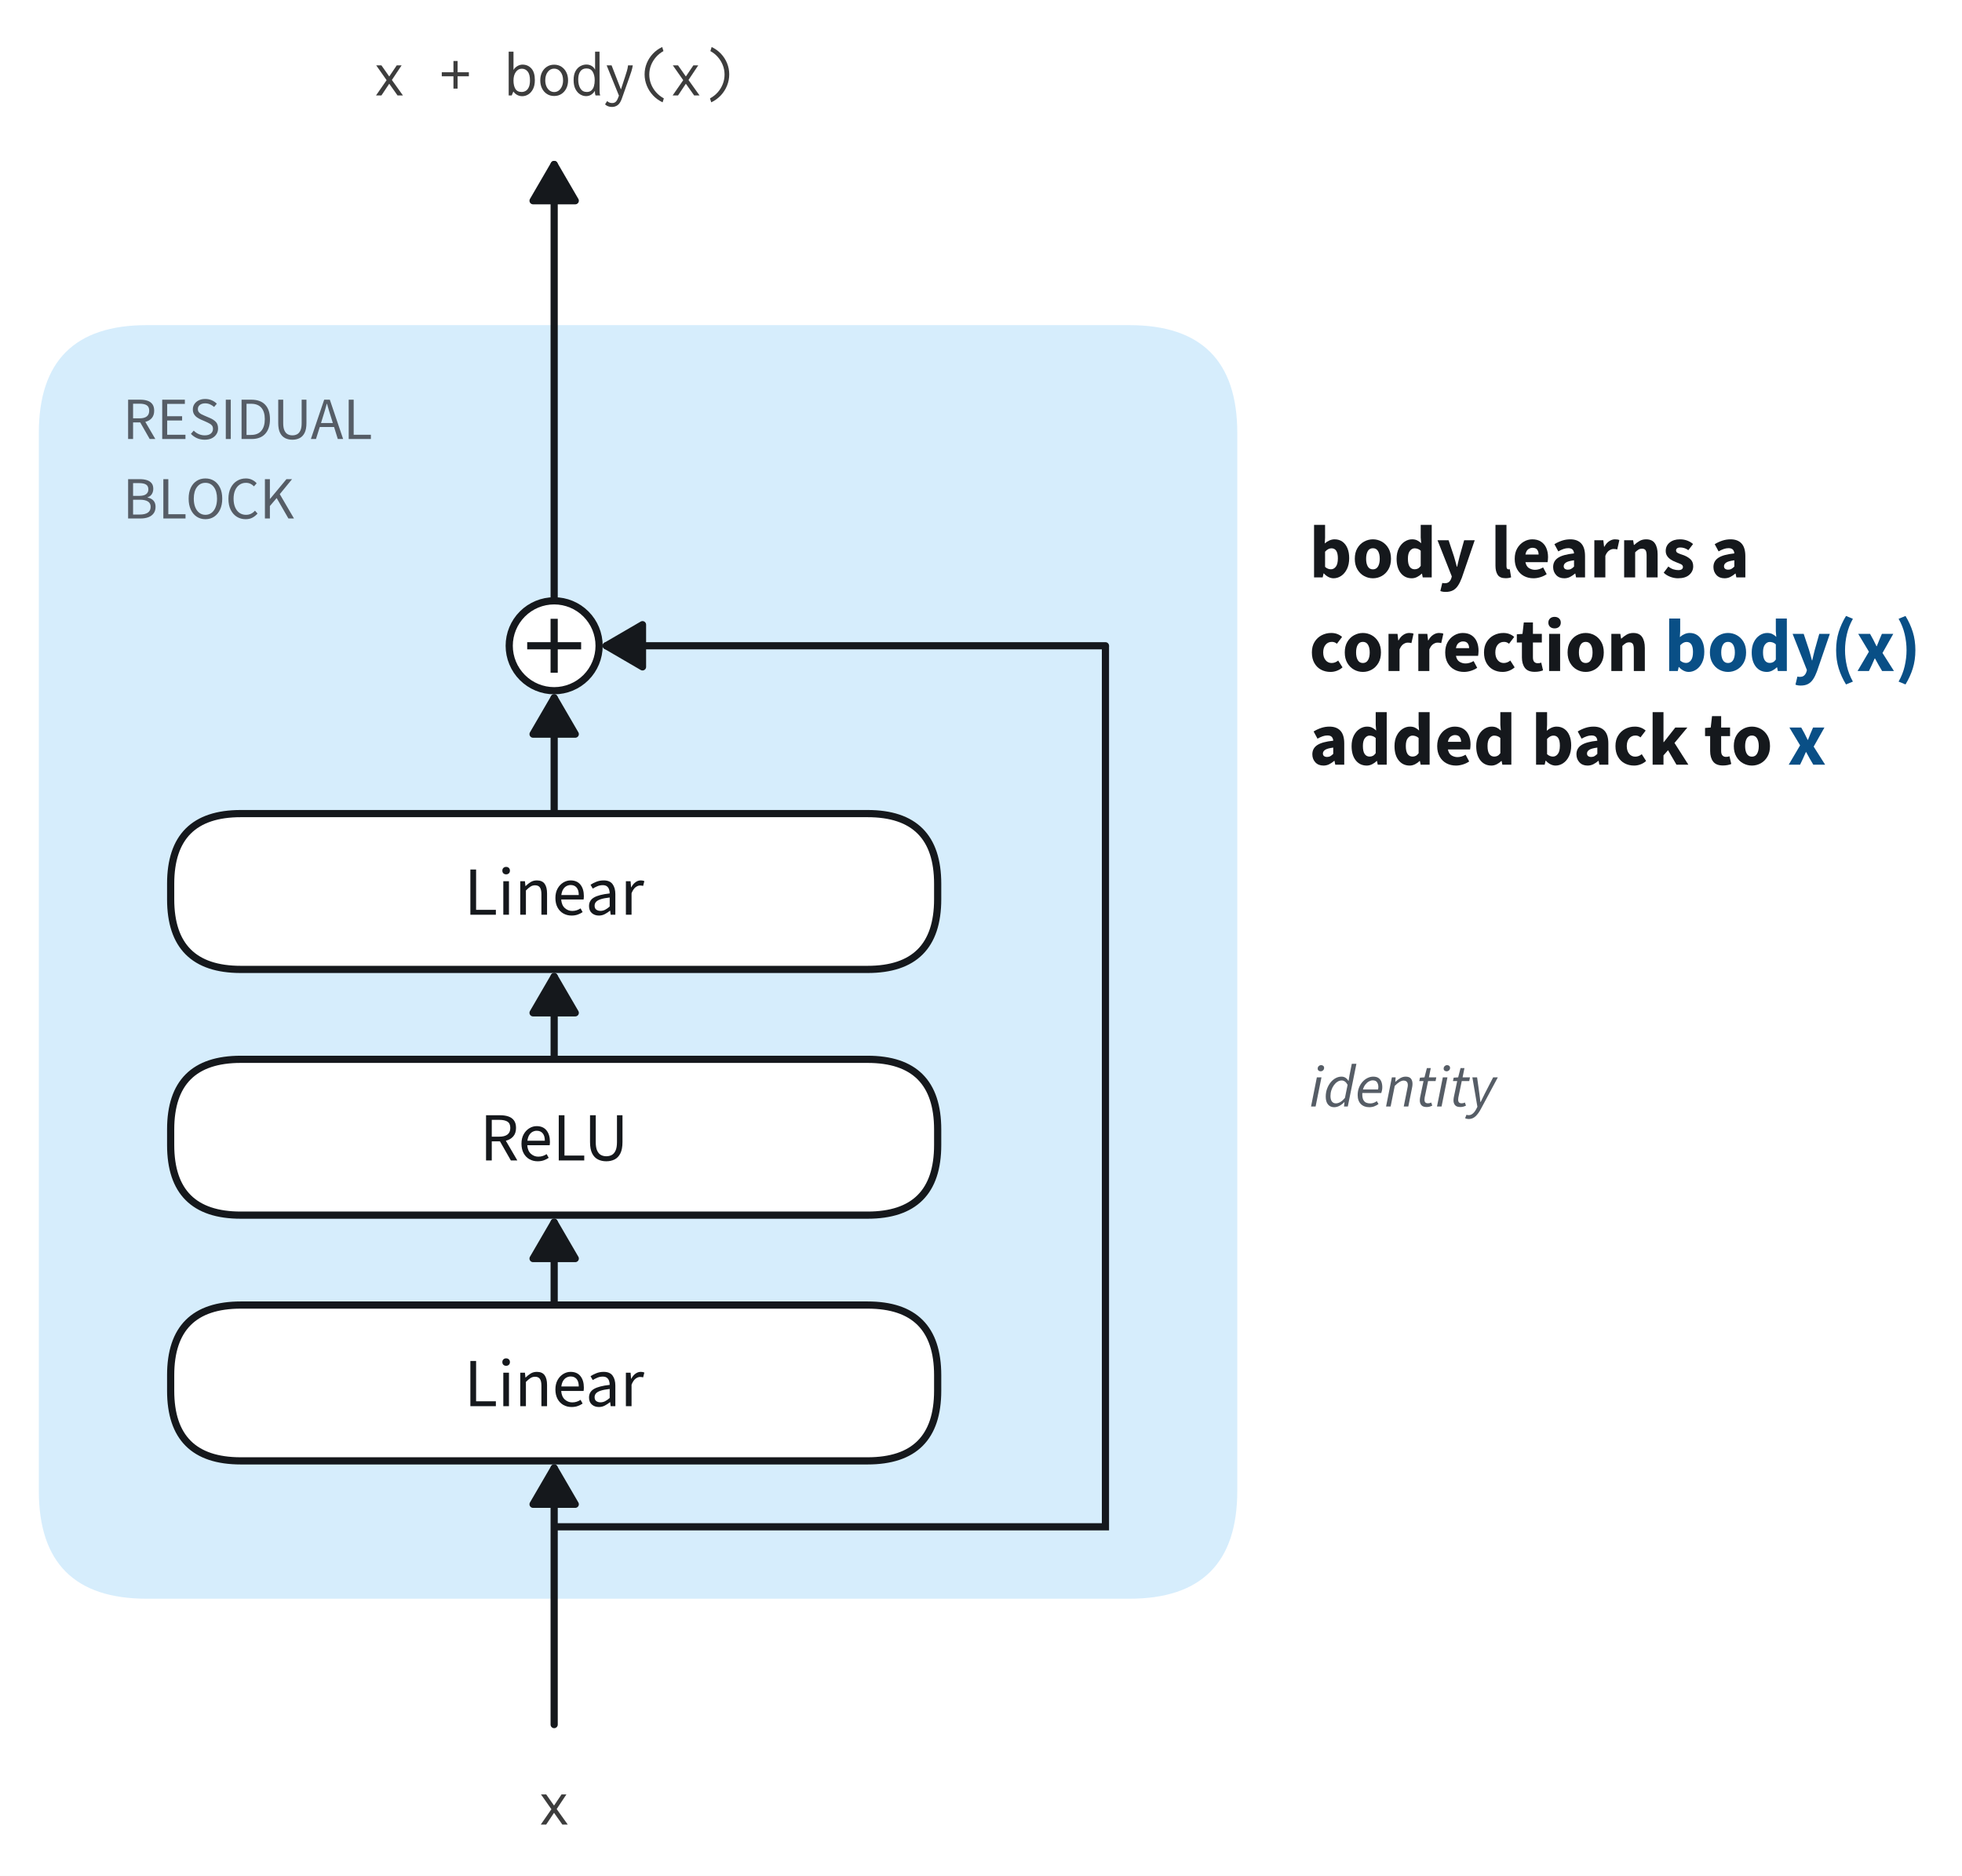
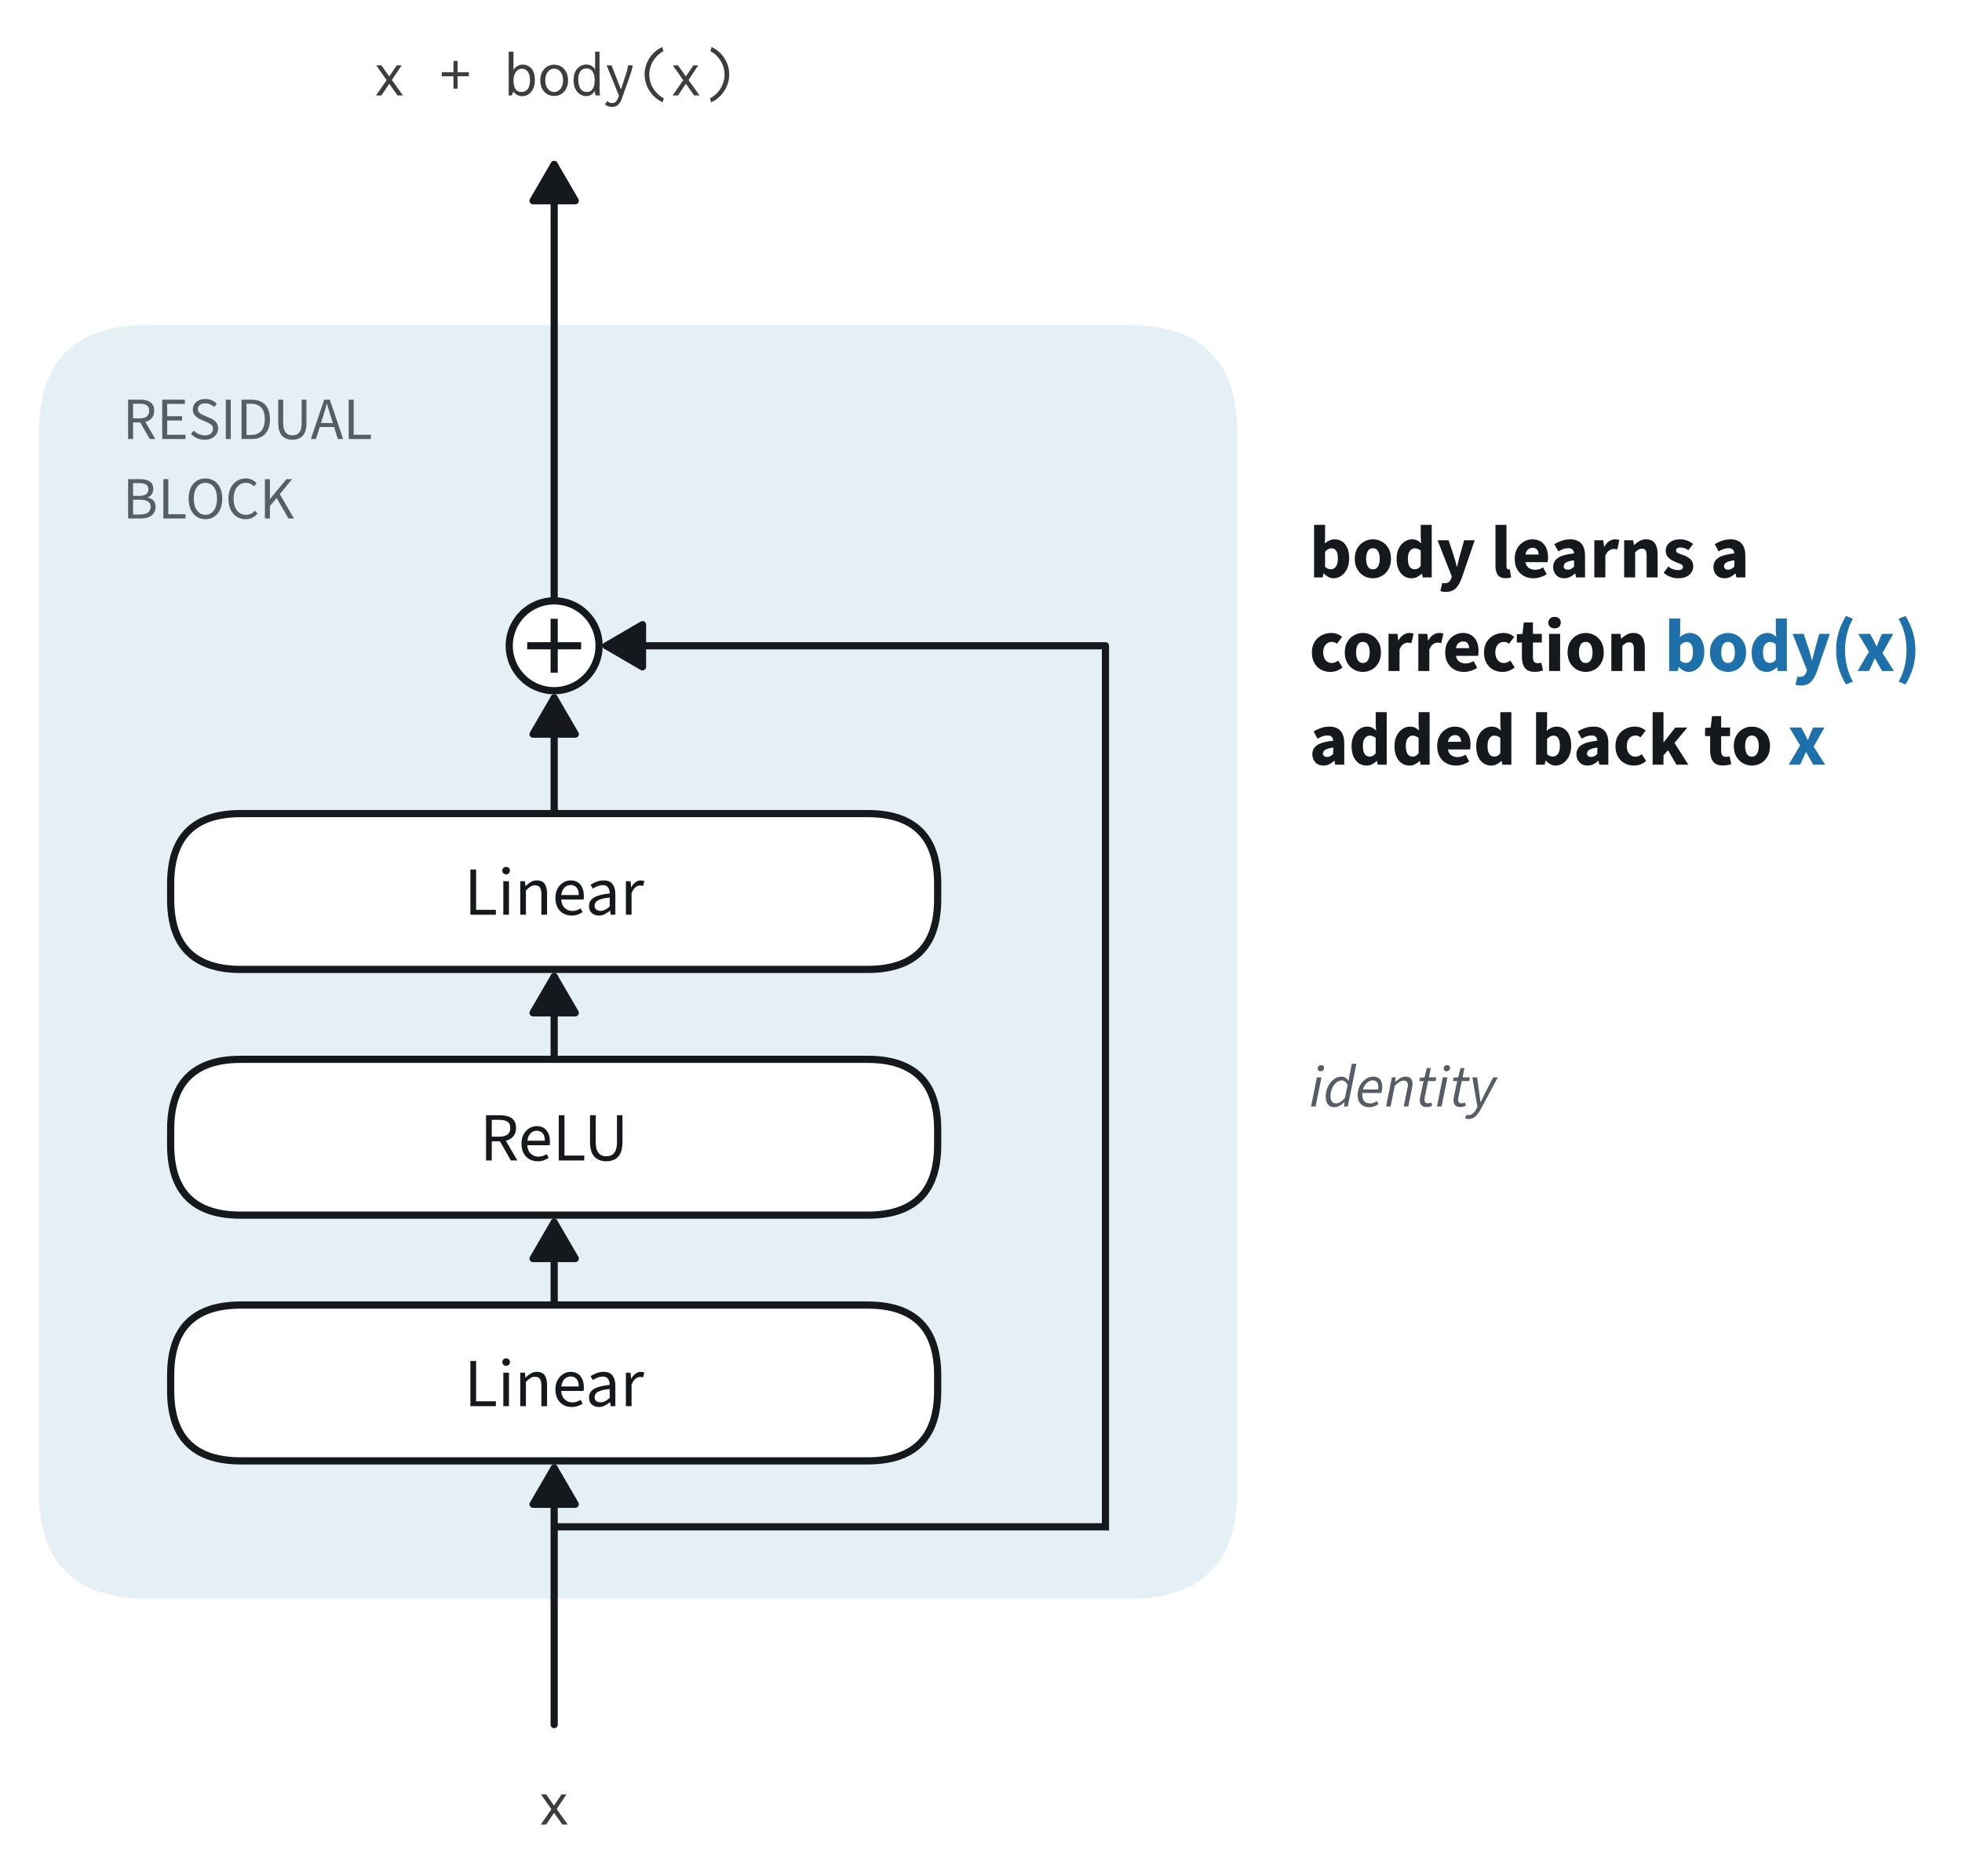
<svg xmlns="http://www.w3.org/2000/svg" xmlns:xlink="http://www.w3.org/1999/xlink" width="327.422pt" height="312.999pt" viewBox="0 0 327.422 312.999" version="1.1">
  <defs>
    <style type="text/css">*{stroke-linejoin: round; stroke-linecap: butt}</style>
  </defs>
  <g id="figure_1">
    <g id="patch_1">
      <path d="M 0 312.999  L 327.422 312.999  L 327.422 0  L 0 0  z " style="fill: #ffffff" />
    </g>
    <g id="axes_1">
      <g id="patch_2">
-         <path d="M 24.48 266.75  L 188.48 266.75  Q 206.48 266.75 206.48 248.75  L 206.48 72.249  Q 206.48 54.249 188.48 54.249  L 24.48 54.249  Q 6.48 54.249 6.48 72.249  L 6.48 248.75  Q 6.48 266.75 24.48 266.75  z " clip-path="url(#pecd7ab3a33)" style="fill: #d6edfc" />
+         <path d="M 24.48 266.75  L 188.48 266.75  Q 206.48 266.75 206.48 248.75  L 206.48 72.249  Q 206.48 54.249 188.48 54.249  L 24.48 54.249  Q 6.48 54.249 6.48 72.249  L 6.48 248.75  Q 6.48 266.75 24.48 266.75  z " clip-path="url(#pecd7ab3a33)" style="fill: #e4eff6" />
      </g>
      <g id="line2d_1">
        <path d="M 92.48 254.75  L 184.48 254.75  L 184.48 107.749  " clip-path="url(#pecd7ab3a33)" style="fill: none; stroke: #15181c; stroke-width: 1.2; stroke-linejoin: miter" />
      </g>
      <g id="patch_3">
        <path d="M 184.48 107.749  Q 142.23 107.749 101.173 107.749  " style="fill: none; stroke: #15181c; stroke-width: 1.2; stroke-linecap: round" />
        <path d="M 107.223 111.269  L 101.173 107.749  L 107.223 104.23  z " style="fill: #15181c; stroke: #15181c; stroke-width: 1.2; stroke-linecap: round" />
      </g>
      <g id="patch_4">
        <path d="M 92.48 287.75  Q 92.48 265.75 92.48 244.943  " style="fill: none; stroke: #15181c; stroke-width: 1.2; stroke-linecap: round" />
        <path d="M 88.96 250.993  L 92.48 244.943  L 96 250.993  z " style="fill: #15181c; stroke: #15181c; stroke-width: 1.2; stroke-linecap: round" />
      </g>
      <g id="patch_5">
        <path d="M 92.48 217.75  Q 92.48 210.25 92.48 203.943  " style="fill: none; stroke: #15181c; stroke-width: 1.2; stroke-linecap: round" />
        <path d="M 88.96 209.993  L 92.48 203.943  L 96 209.993  z " style="fill: #15181c; stroke: #15181c; stroke-width: 1.2; stroke-linecap: round" />
      </g>
      <g id="patch_6">
        <path d="M 92.48 176.75  Q 92.48 169.25 92.48 162.943  " style="fill: none; stroke: #15181c; stroke-width: 1.2; stroke-linecap: round" />
        <path d="M 88.96 168.993  L 92.48 162.943  L 96 168.993  z " style="fill: #15181c; stroke: #15181c; stroke-width: 1.2; stroke-linecap: round" />
      </g>
      <g id="patch_7">
        <path d="M 92.48 135.75  Q 92.48 125.499 92.48 116.443  " style="fill: none; stroke: #15181c; stroke-width: 1.2; stroke-linecap: round" />
        <path d="M 88.96 122.493  L 92.48 116.443  L 96 122.493  z " style="fill: #15181c; stroke: #15181c; stroke-width: 1.2; stroke-linecap: round" />
      </g>
      <g id="patch_8">
        <path d="M 92.48 100.249  Q 92.48 63.249 92.48 27.443  " style="fill: none; stroke: #15181c; stroke-width: 1.2; stroke-linecap: round" />
        <path d="M 88.96 33.493  L 92.48 27.443  L 96 33.493  z " style="fill: #15181c; stroke: #15181c; stroke-width: 1.2; stroke-linecap: round" />
      </g>
      <g id="patch_9">
        <path d="M 40.18 243.75  L 144.78 243.75  Q 156.48 243.75 156.48 232.049  L 156.48 229.45  Q 156.48 217.75 144.78 217.75  L 40.18 217.75  Q 28.48 217.75 28.48 229.45  L 28.48 232.049  Q 28.48 243.75 40.18 243.75  z " clip-path="url(#pecd7ab3a33)" style="fill: #ffffff; stroke: #15181c; stroke-width: 1.2; stroke-linejoin: miter" />
      </g>
      <g id="patch_10">
        <path d="M 40.18 202.75  L 144.78 202.75  Q 156.48 202.75 156.48 191.049  L 156.48 188.45  Q 156.48 176.75 144.78 176.75  L 40.18 176.75  Q 28.48 176.75 28.48 188.45  L 28.48 191.049  Q 28.48 202.75 40.18 202.75  z " clip-path="url(#pecd7ab3a33)" style="fill: #ffffff; stroke: #15181c; stroke-width: 1.2; stroke-linejoin: miter" />
      </g>
      <g id="patch_11">
        <path d="M 40.18 161.75  L 144.78 161.75  Q 156.48 161.75 156.48 150.049  L 156.48 147.45  Q 156.48 135.75 144.78 135.75  L 40.18 135.75  Q 28.48 135.75 28.48 147.45  L 28.48 150.049  Q 28.48 161.75 40.18 161.75  z " clip-path="url(#pecd7ab3a33)" style="fill: #ffffff; stroke: #15181c; stroke-width: 1.2; stroke-linejoin: miter" />
      </g>
      <g id="text_1">
        <g style="fill: #15181c" transform="translate(77.46172 234.625) scale(0.115 -0.115)">
          <defs>
            <path id="SourceSans3-Regular-d" d="M 576 0  L 576 4198  L 1107 4198  L 1107 454  L 2944 454  L 2944 0  L 576 0  z " transform="scale(0.015625)" />
            <path id="SourceSans3-Regular-24" d="M 525 0  L 525 3110  L 1050 3110  L 1050 0  L 525 0  z M 787 3750  Q 633 3750 534 3843  Q 435 3936 435 4096  Q 435 4250 534 4346  Q 633 4442 787 4442  Q 941 4442 1040 4346  Q 1139 4250 1139 4096  Q 1139 3936 1040 3843  Q 941 3750 787 3750  z " transform="scale(0.015625)" />
            <path id="SourceSans3-Regular-29" d="M 525 0  L 525 3110  L 960 3110  L 1005 2662  L 1024 2662  Q 1248 2886 1497 3036  Q 1747 3187 2067 3187  Q 2560 3187 2787 2876  Q 3014 2566 3014 1971  L 3014 0  L 2490 0  L 2490 1901  Q 2490 2336 2349 2534  Q 2208 2733 1901 2733  Q 1664 2733 1475 2611  Q 1286 2490 1050 2253  L 1050 0  L 525 0  z " transform="scale(0.015625)" />
            <path id="SourceSans3-Regular-20" d="M 1702 2758  Q 1510 2758 1328 2665  Q 1146 2573 1014 2368  Q 883 2163 838 1830  L 2458 1830  Q 2458 2285 2259 2521  Q 2061 2758 1702 2758  z M 1786 -77  Q 1370 -77 1027 115  Q 685 307 486 675  Q 288 1043 288 1555  Q 288 2061 489 2425  Q 691 2790 1014 2988  Q 1338 3187 1696 3187  Q 2298 3187 2614 2790  Q 2931 2394 2931 1728  Q 2931 1645 2924 1568  Q 2918 1491 2906 1414  L 826 1414  Q 864 890 1161 621  Q 1459 352 1850 352  Q 2074 352 2269 416  Q 2464 480 2624 589  L 2816 243  Q 2611 102 2358 12  Q 2106 -77 1786 -77  z " transform="scale(0.015625)" />
            <path id="SourceSans3-Regular-1c" d="M 1242 -77  Q 851 -77 588 153  Q 326 384 326 806  Q 326 1331 787 1600  Q 1248 1869 2246 1978  Q 2246 2176 2188 2349  Q 2131 2522 1993 2634  Q 1856 2746 1600 2746  Q 1331 2746 1094 2643  Q 858 2541 672 2426  L 467 2784  Q 685 2931 1001 3059  Q 1318 3187 1690 3187  Q 2259 3187 2515 2838  Q 2771 2490 2771 1907  L 2771 0  L 2336 0  L 2291 371  L 2272 371  Q 2042 186 1789 54  Q 1536 -77 1242 -77  z M 1389 358  Q 1613 358 1817 460  Q 2022 563 2246 762  L 2246 1600  Q 1722 1542 1414 1440  Q 1107 1338 976 1190  Q 845 1043 845 838  Q 845 582 1005 470  Q 1165 358 1389 358  z " transform="scale(0.015625)" />
            <path id="SourceSans3-Regular-2d" d="M 525 0  L 525 3110  L 960 3110  L 1005 2547  L 1024 2547  Q 1178 2842 1408 3014  Q 1638 3187 1907 3187  Q 2093 3187 2240 3123  L 2125 2675  Q 2054 2694 1993 2704  Q 1933 2714 1837 2714  Q 1638 2714 1424 2554  Q 1210 2394 1050 1997  L 1050 0  L 525 0  z " transform="scale(0.015625)" />
          </defs>
          <use xlink:href="#SourceSans3-Regular-d" />
          <use xlink:href="#SourceSans3-Regular-24" transform="translate(48.59375 0)" />
          <use xlink:href="#SourceSans3-Regular-29" transform="translate(73.1875 0)" />
          <use xlink:href="#SourceSans3-Regular-20" transform="translate(127.8906 0)" />
          <use xlink:href="#SourceSans3-Regular-1c" transform="translate(176.0781 0)" />
          <use xlink:href="#SourceSans3-Regular-2d" transform="translate(226.4844 0)" />
        </g>
      </g>
      <g id="text_2">
        <g style="fill: #15181c" transform="translate(80.07797 193.625) scale(0.115 -0.115)">
          <defs>
            <path id="SourceSans3-Regular-13" d="M 576 0  L 576 4198  L 1888 4198  Q 2317 4198 2649 4086  Q 2982 3974 3171 3715  Q 3360 3456 3360 3021  Q 3360 2534 3104 2236  Q 2848 1939 2413 1830  L 3482 0  L 2880 0  L 1869 1773  L 1107 1773  L 1107 0  L 576 0  z M 1107 2208  L 1811 2208  Q 2304 2208 2566 2409  Q 2829 2611 2829 3021  Q 2829 3437 2566 3603  Q 2304 3770 1811 3770  L 1107 3770  L 1107 2208  z " transform="scale(0.015625)" />
            <path id="SourceSans3-Regular-16" d="M 2067 -77  Q 1638 -77 1296 92  Q 954 262 755 652  Q 557 1043 557 1709  L 557 4198  L 1088 4198  L 1088 1696  Q 1088 1203 1219 915  Q 1350 627 1571 508  Q 1792 390 2067 390  Q 2349 390 2573 508  Q 2797 627 2928 915  Q 3059 1203 3059 1696  L 3059 4198  L 3571 4198  L 3571 1709  Q 3571 1043 3372 652  Q 3174 262 2835 92  Q 2496 -77 2067 -77  z " transform="scale(0.015625)" />
          </defs>
          <use xlink:href="#SourceSans3-Regular-13" />
          <use xlink:href="#SourceSans3-Regular-20" transform="translate(55.90625 0)" />
          <use xlink:href="#SourceSans3-Regular-d" transform="translate(105.5 0)" />
          <use xlink:href="#SourceSans3-Regular-16" transform="translate(151.1875 0)" />
        </g>
      </g>
      <g id="text_3">
        <g style="fill: #15181c" transform="translate(77.46172 152.625) scale(0.115 -0.115)">
          <use xlink:href="#SourceSans3-Regular-d" />
          <use xlink:href="#SourceSans3-Regular-24" transform="translate(48.59375 0)" />
          <use xlink:href="#SourceSans3-Regular-29" transform="translate(73.1875 0)" />
          <use xlink:href="#SourceSans3-Regular-20" transform="translate(127.8906 0)" />
          <use xlink:href="#SourceSans3-Regular-1c" transform="translate(176.0781 0)" />
          <use xlink:href="#SourceSans3-Regular-2d" transform="translate(226.4844 0)" />
        </g>
      </g>
      <g id="patch_12">
        <path d="M 92.48 115.249  C 94.469 115.249 96.377 114.459 97.783 113.053  C 99.19 111.646 99.98 109.739 99.98 107.749  C 99.98 105.76 99.19 103.853 97.783 102.446  C 96.377 101.04 94.469 100.249 92.48 100.249  C 90.491 100.249 88.583 101.04 87.177 102.446  C 85.77 103.853 84.98 105.76 84.98 107.749  C 84.98 109.739 85.77 111.646 87.177 113.053  C 88.583 114.459 90.491 115.249 92.48 115.249  z " clip-path="url(#pecd7ab3a33)" style="fill: #ffffff; stroke: #15181c; stroke-width: 1.2; stroke-linejoin: miter" />
      </g>
      <g id="line2d_2">
        <path d="M 88.58 107.749  L 96.38 107.749  " clip-path="url(#pecd7ab3a33)" style="fill: none; stroke: #15181c; stroke-width: 1.2; stroke-linecap: square" />
      </g>
      <g id="line2d_3">
        <path d="M 92.48 111.65  L 92.48 103.85  " clip-path="url(#pecd7ab3a33)" style="fill: none; stroke: #15181c; stroke-width: 1.2; stroke-linecap: square" />
      </g>
      <g id="text_4">
        <g style="fill: #565d66" transform="translate(20.48 73.2495) scale(0.1 -0.1)">
          <defs>
            <path id="SourceSans3-Regular-6" d="M 576 0  L 576 4198  L 2995 4198  L 2995 3750  L 1107 3750  L 1107 2432  L 2701 2432  L 2701 1978  L 1107 1978  L 1107 454  L 3059 454  L 3059 0  L 576 0  z " transform="scale(0.015625)" />
            <path id="SourceSans3-Regular-14" d="M 1741 -77  Q 1293 -77 918 89  Q 544 256 269 550  L 570 896  Q 794 659 1104 524  Q 1414 390 1747 390  Q 2163 390 2393 579  Q 2624 768 2624 1075  Q 2624 1293 2531 1421  Q 2438 1549 2281 1638  Q 2125 1728 1926 1818  L 1325 2080  Q 1126 2170 928 2304  Q 730 2438 602 2649  Q 474 2861 474 3162  Q 474 3482 643 3734  Q 813 3987 1110 4131  Q 1408 4275 1792 4275  Q 2176 4275 2496 4134  Q 2816 3994 3034 3770  L 2746 3424  Q 2547 3597 2310 3702  Q 2074 3808 1792 3808  Q 1440 3808 1225 3641  Q 1011 3475 1011 3194  Q 1011 2995 1116 2864  Q 1222 2733 1382 2649  Q 1542 2566 1709 2496  L 2304 2240  Q 2682 2080 2925 1833  Q 3168 1587 3168 1120  Q 3168 787 2995 515  Q 2822 243 2505 83  Q 2189 -77 1741 -77  z " transform="scale(0.015625)" />
            <path id="SourceSans3-Regular-a" d="M 576 0  L 576 4198  L 1107 4198  L 1107 0  L 576 0  z " transform="scale(0.015625)" />
            <path id="SourceSans3-Regular-5" d="M 576 0  L 576 4198  L 1626 4198  Q 2598 4198 3104 3657  Q 3610 3117 3610 2118  Q 3610 1114 3107 557  Q 2605 0 1651 0  L 576 0  z M 1107 435  L 1587 435  Q 2323 435 2691 880  Q 3059 1325 3059 2118  Q 3059 2912 2691 3337  Q 2323 3763 1587 3763  L 1107 3763  L 1107 435  z " transform="scale(0.015625)" />
            <path id="SourceSans3-Regular-2" d="M 1299 2349  L 1101 1709  L 2362 1709  L 2163 2349  Q 2048 2701 1945 3049  Q 1843 3398 1741 3763  L 1715 3763  Q 1619 3398 1516 3049  Q 1414 2701 1299 2349  z M 19 0  L 1440 4198  L 2042 4198  L 3462 0  L 2893 0  L 2496 1280  L 966 1280  L 563 0  L 19 0  z " transform="scale(0.015625)" />
          </defs>
          <use xlink:href="#SourceSans3-Regular-13" />
          <use xlink:href="#SourceSans3-Regular-6" transform="translate(56.90625 0)" />
          <use xlink:href="#SourceSans3-Regular-14" transform="translate(109.6094 0)" />
          <use xlink:href="#SourceSans3-Regular-a" transform="translate(163.0156 0)" />
          <use xlink:href="#SourceSans3-Regular-5" transform="translate(189.3125 0)" />
          <use xlink:href="#SourceSans3-Regular-16" transform="translate(250.8125 0)" />
          <use xlink:href="#SourceSans3-Regular-2" transform="translate(313.7188 0)" />
          <use xlink:href="#SourceSans3-Regular-d" transform="translate(368.125 0)" />
        </g>
        <g style="fill: #565d66" transform="translate(20.48 86.5095) scale(0.1 -0.1)">
          <defs>
            <path id="SourceSans3-Regular-3" d="M 576 0  L 576 4198  L 1824 4198  Q 2253 4198 2576 4096  Q 2899 3994 3081 3770  Q 3264 3546 3264 3174  Q 3264 2848 3107 2601  Q 2950 2355 2650 2259  L 2650 2234  Q 3046 2163 3276 1916  Q 3507 1670 3507 1248  Q 3507 832 3305 553  Q 3104 275 2745 137  Q 2387 0 1914 0  L 576 0  z M 1107 2413  L 1728 2413  Q 2266 2413 2502 2598  Q 2739 2784 2739 3104  Q 2739 3469 2492 3622  Q 2246 3776 1754 3776  L 1107 3776  L 1107 2413  z M 1107 422  L 1837 422  Q 2381 422 2681 624  Q 2982 826 2982 1248  Q 2982 1638 2684 1820  Q 2387 2003 1837 2003  L 1107 2003  L 1107 422  z " transform="scale(0.015625)" />
            <path id="SourceSans3-Regular-10" d="M 2125 -77  Q 1600 -77 1193 192  Q 787 461 560 953  Q 333 1446 333 2118  Q 333 2790 560 3273  Q 787 3757 1193 4016  Q 1600 4275 2125 4275  Q 2656 4275 3059 4016  Q 3462 3757 3692 3273  Q 3923 2790 3923 2118  Q 3923 1446 3692 953  Q 3462 461 3059 192  Q 2656 -77 2125 -77  z M 2125 390  Q 2502 390 2780 604  Q 3059 819 3212 1206  Q 3366 1594 3366 2118  Q 3366 2899 3027 3353  Q 2688 3808 2125 3808  Q 1562 3808 1222 3353  Q 883 2899 883 2118  Q 883 1594 1036 1206  Q 1190 819 1472 604  Q 1754 390 2125 390  z " transform="scale(0.015625)" />
            <path id="SourceSans3-Regular-4" d="M 2170 -77  Q 1645 -77 1229 182  Q 813 442 573 928  Q 333 1414 333 2099  Q 333 2778 576 3264  Q 819 3750 1241 4012  Q 1664 4275 2195 4275  Q 2573 4275 2870 4124  Q 3168 3974 3347 3757  L 3059 3430  Q 2893 3610 2678 3709  Q 2464 3808 2202 3808  Q 1811 3808 1513 3600  Q 1216 3392 1049 3014  Q 883 2637 883 2112  Q 883 1587 1046 1200  Q 1210 813 1507 601  Q 1805 390 2208 390  Q 2502 390 2736 502  Q 2970 614 3168 832  L 3443 525  Q 3187 237 2883 80  Q 2579 -77 2170 -77  z " transform="scale(0.015625)" />
            <path id="SourceSans3-Regular-c" d="M 576 0  L 576 4198  L 1107 4198  L 1107 2093  L 1126 2093  L 2874 4198  L 3475 4198  L 2163 2598  L 3680 0  L 3085 0  L 1830 2182  L 1107 1331  L 1107 0  L 576 0  z " transform="scale(0.015625)" />
          </defs>
          <use xlink:href="#SourceSans3-Regular-3" />
          <use xlink:href="#SourceSans3-Regular-d" transform="translate(58.79688 0)" />
          <use xlink:href="#SourceSans3-Regular-10" transform="translate(104.7969 0)" />
          <use xlink:href="#SourceSans3-Regular-4" transform="translate(171.2031 0)" />
          <use xlink:href="#SourceSans3-Regular-c" transform="translate(228.2969 0)" />
        </g>
      </g>
      <g id="text_5">
        <g style="fill: #565d66" transform="translate(218.48 184.6195) scale(0.1 -0.1)">
          <defs>
            <path id="SourceSans3-It-24" d="M 198 0  L 819 3110  L 1312 3110  L 685 0  L 198 0  z M 1222 3757  Q 1100 3757 1004 3830  Q 908 3904 908 4045  Q 908 4205 1020 4310  Q 1132 4416 1280 4416  Q 1408 4416 1500 4339  Q 1593 4262 1593 4122  Q 1593 3962 1481 3859  Q 1369 3757 1222 3757  z " transform="scale(0.015625)" />
            <path id="SourceSans3-It-1f" d="M 1146 -77  Q 736 -77 493 214  Q 250 506 250 1050  Q 250 1498 390 1885  Q 531 2272 768 2566  Q 1005 2861 1305 3024  Q 1606 3187 1933 3187  Q 2182 3187 2368 3062  Q 2554 2938 2669 2733  L 2688 2733  L 2790 3341  L 3034 4557  L 3526 4557  L 2605 0  L 2202 0  L 2253 461  L 2227 461  Q 2003 224 1721 73  Q 1440 -77 1146 -77  z M 1325 333  Q 1568 333 1817 480  Q 2067 627 2304 928  L 2586 2317  Q 2451 2560 2291 2669  Q 2131 2778 1952 2778  Q 1722 2778 1507 2643  Q 1293 2509 1123 2275  Q 954 2042 854 1744  Q 755 1446 755 1126  Q 755 723 912 528  Q 1069 333 1325 333  z " transform="scale(0.015625)" />
            <path id="SourceSans3-It-20" d="M 1843 2790  Q 1645 2790 1437 2675  Q 1229 2560 1059 2342  Q 890 2125 800 1818  L 2413 1818  Q 2432 1894 2438 1955  Q 2445 2016 2445 2099  Q 2445 2368 2313 2579  Q 2182 2790 1843 2790  z M 1478 -77  Q 915 -77 576 262  Q 237 602 237 1222  Q 237 1658 381 2019  Q 525 2381 765 2643  Q 1005 2906 1299 3046  Q 1594 3187 1894 3187  Q 2253 3187 2464 3040  Q 2675 2893 2771 2637  Q 2867 2381 2867 2061  Q 2867 1875 2832 1715  Q 2797 1555 2758 1440  L 736 1440  Q 730 1408 730 1373  Q 730 1338 730 1299  Q 730 928 838 713  Q 947 499 1139 412  Q 1331 326 1574 326  Q 1779 326 1955 393  Q 2131 461 2278 570  L 2464 262  Q 2278 122 2028 22  Q 1779 -77 1478 -77  z " transform="scale(0.015625)" />
            <path id="SourceSans3-It-29" d="M 198 0  L 819 3110  L 1222 3110  L 1178 2643  L 1203 2643  Q 1453 2874 1721 3030  Q 1990 3187 2285 3187  Q 2682 3187 2851 2979  Q 3021 2771 3021 2413  Q 3021 2214 2970 1984  L 2573 0  L 2086 0  L 2470 1920  Q 2496 2048 2509 2125  Q 2522 2202 2522 2285  Q 2522 2765 2061 2765  Q 1882 2765 1651 2630  Q 1421 2496 1126 2202  L 685 0  L 198 0  z " transform="scale(0.015625)" />
            <path id="SourceSans3-It-2f" d="M 1171 -58  Q 774 -58 608 144  Q 442 346 442 640  Q 442 730 451 810  Q 461 890 474 973  L 838 2714  L 384 2714  L 461 3078  L 941 3110  L 1197 4102  L 1613 4102  L 1414 3110  L 2202 3110  L 2125 2714  L 1325 2714  L 960 954  Q 941 838 941 723  Q 941 531 1030 435  Q 1120 339 1318 339  Q 1504 339 1658 422  L 1773 96  Q 1670 38 1516 -10  Q 1363 -58 1171 -58  z " transform="scale(0.015625)" />
            <path id="SourceSans3-It-34" d="M -13 -1338  Q -115 -1338 -217 -1315  Q -320 -1293 -397 -1248  L -250 -883  Q -154 -928 -6 -928  Q 230 -928 441 -742  Q 653 -557 813 -237  L 915 -32  L 378 3110  L 883 3110  L 1126 1370  Q 1158 1158 1184 918  Q 1210 678 1235 474  L 1261 474  Q 1370 685 1482 921  Q 1594 1158 1702 1370  L 2598 3110  L 3098 3110  L 1306 -230  Q 1024 -768 713 -1053  Q 403 -1338 -13 -1338  z " transform="scale(0.015625)" />
          </defs>
          <use xlink:href="#SourceSans3-It-24" />
          <use xlink:href="#SourceSans3-It-1f" transform="translate(23.70312 0)" />
          <use xlink:href="#SourceSans3-It-20" transform="translate(77.20312 0)" />
          <use xlink:href="#SourceSans3-It-29" transform="translate(125.2031 0)" />
          <use xlink:href="#SourceSans3-It-2f" transform="translate(177.7031 0)" />
          <use xlink:href="#SourceSans3-It-24" transform="translate(210.2031 0)" />
          <use xlink:href="#SourceSans3-It-2f" transform="translate(233.9062 0)" />
          <use xlink:href="#SourceSans3-It-34" transform="translate(266.4062 0)" />
        </g>
      </g>
      <g id="text_6">
        <g style="fill: #3d3d3d" transform="translate(62.23 15.929) scale(0.11 -0.11)">
          <defs>
            <path id="Inconsolata-Regular-1c4" d="M 301 0  L 1331 1485  L 320 2925  L 826 2925  L 1587 1843  L 2317 2925  L 2790 2925  L 1843 1504  L 2918 0  L 2394 0  L 1587 1139  L 826 0  L 301 0  z " transform="scale(0.015625)" />
            <path id="Inconsolata-Regular-24d" transform="scale(0.015625)" />
            <path id="Inconsolata-Regular-26d" d="M 1421 666  L 1421 1862  L 288 1862  L 288 2253  L 1421 2253  L 1421 3347  L 1824 3347  L 1824 2253  L 2918 2253  L 2918 1862  L 1824 1862  L 1824 666  L 1421 666  z " transform="scale(0.015625)" />
            <path id="Inconsolata-Regular-103" d="M 1702 -70  Q 1434 -70 1210 51  Q 986 173 838 384  L 678 0  L 384 0  L 384 4256  L 851 4256  L 851 2477  Q 992 2714 1232 2854  Q 1472 2995 1722 2995  Q 2253 2995 2589 2620  Q 2925 2246 2925 1491  Q 2925 966 2745 620  Q 2566 275 2288 102  Q 2010 -70 1702 -70  z M 1645 339  Q 1850 339 2035 444  Q 2221 550 2336 800  Q 2451 1050 2451 1466  Q 2451 2048 2230 2323  Q 2010 2598 1658 2598  Q 1306 2598 1078 2281  Q 851 1965 851 1453  Q 851 947 1033 643  Q 1216 339 1645 339  z " transform="scale(0.015625)" />
            <path id="Inconsolata-Regular-163" d="M 1600 -51  Q 1203 -51 899 144  Q 595 339 422 681  Q 250 1024 250 1466  Q 250 1914 422 2256  Q 595 2598 899 2793  Q 1203 2989 1600 2989  Q 1997 2989 2301 2793  Q 2605 2598 2777 2256  Q 2950 1914 2950 1466  Q 2950 1024 2777 681  Q 2605 339 2301 144  Q 1997 -51 1600 -51  z M 1600 333  Q 1856 333 2048 480  Q 2240 627 2352 883  Q 2464 1139 2464 1472  Q 2464 1971 2221 2288  Q 1978 2605 1600 2605  Q 1222 2605 979 2288  Q 736 1971 736 1472  Q 736 1139 848 883  Q 960 627 1155 480  Q 1350 333 1600 333  z " transform="scale(0.015625)" />
            <path id="Inconsolata-Regular-10c" d="M 1498 -64  Q 1203 -64 924 105  Q 646 275 467 620  Q 288 966 288 1491  Q 288 2029 473 2361  Q 659 2694 944 2848  Q 1229 3002 1523 3002  Q 1824 3002 2045 2864  Q 2266 2726 2374 2496  L 2374 4256  L 2803 4256  L 2810 454  Q 2810 339 2819 227  Q 2829 115 2874 0  L 2419 0  Q 2374 115 2364 227  Q 2355 339 2355 454  Q 2214 218 1996 77  Q 1779 -64 1498 -64  z M 1568 339  Q 1850 339 2019 492  Q 2189 646 2262 905  Q 2336 1165 2336 1478  Q 2336 1971 2144 2297  Q 1952 2624 1530 2624  Q 1139 2624 937 2336  Q 736 2048 736 1562  Q 736 1011 947 675  Q 1158 339 1568 339  z " transform="scale(0.015625)" />
            <path id="Inconsolata-Regular-1c5" d="M 813 -1114  Q 403 -1114 141 -864  L 346 -544  Q 448 -640 563 -688  Q 678 -736 838 -736  Q 1088 -736 1229 -560  Q 1370 -384 1491 -19  L 294 2925  L 774 2925  L 1683 582  L 2067 1760  Q 2163 2054 2252 2342  Q 2342 2630 2374 2925  L 2835 2925  Q 2790 2630 2694 2329  Q 2598 2029 2490 1728  L 1760 -333  Q 1606 -762 1366 -938  Q 1126 -1114 813 -1114  z " transform="scale(0.015625)" />
            <path id="Inconsolata-Regular-22c" d="M 2528 -666  Q 1997 -416 1603 3  Q 1210 422 995 950  Q 781 1478 781 2048  Q 781 2618 992 3133  Q 1203 3648 1587 4054  Q 1971 4461 2490 4704  L 2611 4307  Q 2202 4083 1891 3731  Q 1581 3379 1408 2944  Q 1235 2509 1235 2029  Q 1235 1549 1408 1107  Q 1581 666 1901 307  Q 2221 -51 2650 -282  L 2528 -666  z " transform="scale(0.015625)" />
            <path id="Inconsolata-Regular-22d" d="M 851 -666  L 730 -282  Q 1165 -51 1481 307  Q 1798 666 1971 1107  Q 2144 1549 2144 2029  Q 2144 2509 1971 2944  Q 1798 3379 1491 3731  Q 1184 4083 768 4307  L 890 4704  Q 1408 4461 1792 4054  Q 2176 3648 2387 3133  Q 2598 2618 2598 2048  Q 2598 1478 2384 950  Q 2170 422 1776 3  Q 1382 -416 851 -666  z " transform="scale(0.015625)" />
          </defs>
          <use xlink:href="#Inconsolata-Regular-1c4" />
          <use xlink:href="#Inconsolata-Regular-24d" transform="translate(50 0)" />
          <use xlink:href="#Inconsolata-Regular-26d" transform="translate(100 0)" />
          <use xlink:href="#Inconsolata-Regular-24d" transform="translate(150 0)" />
          <use xlink:href="#Inconsolata-Regular-103" transform="translate(200 0)" />
          <use xlink:href="#Inconsolata-Regular-163" transform="translate(250 0)" />
          <use xlink:href="#Inconsolata-Regular-10c" transform="translate(300 0)" />
          <use xlink:href="#Inconsolata-Regular-1c5" transform="translate(350 0)" />
          <use xlink:href="#Inconsolata-Regular-22c" transform="translate(400 0)" />
          <use xlink:href="#Inconsolata-Regular-1c4" transform="translate(450 0)" />
          <use xlink:href="#Inconsolata-Regular-22d" transform="translate(500 0)" />
        </g>
      </g>
      <g id="text_7">
        <g style="fill: #3d3d3d" transform="translate(89.73 304.429) scale(0.11 -0.11)">
          <use xlink:href="#Inconsolata-Regular-1c4" />
        </g>
      </g>
      <g id="text_8">
        <g style="fill: #15181c" transform="translate(218.48 96.337) scale(0.125 -0.125)">
          <defs>
            <path id="SourceSans3-Bold-1d" d="M 2080 -77  Q 1869 -77 1654 28  Q 1440 134 1254 339  L 1229 339  L 1152 0  L 416 0  L 416 4486  L 1357 4486  L 1357 3386  L 1331 2899  Q 1517 3066 1734 3158  Q 1952 3251 2170 3251  Q 2554 3251 2835 3052  Q 3117 2854 3267 2492  Q 3418 2131 3418 1645  Q 3418 1101 3226 713  Q 3034 326 2730 124  Q 2426 -77 2080 -77  z M 1862 691  Q 2106 691 2278 915  Q 2451 1139 2451 1626  Q 2451 2483 1901 2483  Q 1619 2483 1357 2195  L 1357 896  Q 1485 781 1613 736  Q 1741 691 1862 691  z " transform="scale(0.015625)" />
            <path id="SourceSans3-Bold-2a" d="M 1779 -77  Q 1376 -77 1021 118  Q 666 314 448 688  Q 230 1062 230 1587  Q 230 2118 448 2489  Q 666 2861 1021 3056  Q 1376 3251 1779 3251  Q 2182 3251 2534 3056  Q 2886 2861 3104 2489  Q 3322 2118 3322 1587  Q 3322 1062 3104 688  Q 2886 314 2534 118  Q 2182 -77 1779 -77  z M 1779 685  Q 2067 685 2214 931  Q 2362 1178 2362 1587  Q 2362 2003 2214 2246  Q 2067 2490 1779 2490  Q 1485 2490 1341 2246  Q 1197 2003 1197 1587  Q 1197 1178 1341 931  Q 1485 685 1779 685  z " transform="scale(0.015625)" />
            <path id="SourceSans3-Bold-1f" d="M 1549 -77  Q 960 -77 605 368  Q 250 813 250 1587  Q 250 2106 438 2480  Q 627 2854 931 3052  Q 1235 3251 1568 3251  Q 1830 3251 2009 3161  Q 2189 3072 2349 2918  L 2310 3405  L 2310 4486  L 3251 4486  L 3251 0  L 2483 0  L 2419 314  L 2394 314  Q 2227 147 2003 35  Q 1779 -77 1549 -77  z M 1792 691  Q 1946 691 2070 755  Q 2195 819 2310 979  L 2310 2278  Q 2189 2394 2051 2438  Q 1914 2483 1786 2483  Q 1562 2483 1389 2268  Q 1216 2054 1216 1600  Q 1216 1133 1366 912  Q 1517 691 1792 691  z " transform="scale(0.015625)" />
            <path id="SourceSans3-Bold-34" d="M 768 -1242  Q 627 -1242 521 -1222  Q 416 -1203 320 -1165  L 486 -474  Q 557 -493 605 -496  Q 653 -499 698 -499  Q 934 -499 1062 -384  Q 1190 -269 1254 -83  L 1299 83  L 77 3174  L 1024 3174  L 1478 1811  Q 1549 1594 1606 1370  Q 1664 1146 1728 909  L 1754 909  Q 1805 1133 1859 1360  Q 1914 1587 1971 1811  L 2355 3174  L 3258 3174  L 2157 -32  Q 2010 -429 1830 -701  Q 1651 -973 1398 -1107  Q 1146 -1242 768 -1242  z " transform="scale(0.015625)" />
            <path id="SourceSans3-Bold-1" transform="scale(0.015625)" />
            <path id="SourceSans3-Bold-27" d="M 1280 -70  Q 794 -70 605 218  Q 416 506 416 992  L 416 4486  L 1357 4486  L 1357 954  Q 1357 800 1411 742  Q 1466 685 1530 685  Q 1555 685 1577 688  Q 1600 691 1638 698  L 1754 6  Q 1677 -26 1558 -48  Q 1440 -70 1280 -70  z " transform="scale(0.015625)" />
            <path id="SourceSans3-Bold-20" d="M 1747 2528  Q 1562 2528 1386 2403  Q 1210 2278 1146 1952  L 2272 1952  Q 2272 2202 2150 2365  Q 2029 2528 1747 2528  z M 1837 -77  Q 1382 -77 1017 118  Q 653 314 441 688  Q 230 1062 230 1587  Q 230 2106 444 2477  Q 659 2848 1004 3049  Q 1350 3251 1728 3251  Q 2182 3251 2483 3049  Q 2784 2848 2931 2505  Q 3078 2163 3078 1728  Q 3078 1606 3065 1488  Q 3053 1370 3040 1299  L 1146 1299  Q 1222 928 1459 787  Q 1696 646 1965 646  Q 2317 646 2656 851  L 2963 275  Q 2726 109 2422 16  Q 2118 -77 1837 -77  z " transform="scale(0.015625)" />
            <path id="SourceSans3-Bold-1c" d="M 1216 -77  Q 781 -77 525 201  Q 269 480 269 883  Q 269 1395 691 1673  Q 1114 1952 2054 2048  Q 2042 2253 1926 2374  Q 1811 2496 1555 2496  Q 1357 2496 1152 2425  Q 947 2355 710 2221  L 378 2835  Q 678 3021 1020 3136  Q 1363 3251 1734 3251  Q 2342 3251 2668 2899  Q 2995 2547 2995 1811  L 2995 0  L 2227 0  L 2163 326  L 2138 326  Q 1933 147 1709 35  Q 1485 -77 1216 -77  z M 1530 659  Q 1690 659 1811 729  Q 1933 800 2054 922  L 2054 1459  Q 1555 1395 1363 1267  Q 1171 1139 1171 954  Q 1171 806 1270 732  Q 1370 659 1530 659  z " transform="scale(0.015625)" />
            <path id="SourceSans3-Bold-2d" d="M 416 0  L 416 3174  L 1184 3174  L 1248 2618  L 1274 2618  Q 1446 2938 1689 3094  Q 1933 3251 2176 3251  Q 2310 3251 2400 3235  Q 2490 3219 2554 3187  L 2374 2387  Q 2291 2406 2224 2416  Q 2157 2426 2054 2426  Q 1875 2426 1680 2294  Q 1485 2163 1357 1843  L 1357 0  L 416 0  z " transform="scale(0.015625)" />
            <path id="SourceSans3-Bold-29" d="M 416 0  L 416 3174  L 1184 3174  L 1248 2771  L 1274 2771  Q 1478 2963 1724 3107  Q 1971 3251 2291 3251  Q 2810 3251 3043 2908  Q 3277 2566 3277 1971  L 3277 0  L 2336 0  L 2336 1850  Q 2336 2195 2243 2323  Q 2150 2451 1946 2451  Q 1766 2451 1638 2371  Q 1510 2291 1357 2144  L 1357 0  L 416 0  z " transform="scale(0.015625)" />
            <path id="SourceSans3-Bold-2e" d="M 1350 -77  Q 1037 -77 707 44  Q 378 166 134 397  L 531 928  Q 749 755 963 688  Q 1178 621 1376 621  Q 1587 621 1683 694  Q 1779 768 1779 890  Q 1779 1050 1596 1133  Q 1414 1216 1158 1312  Q 934 1395 739 1523  Q 544 1651 425 1833  Q 307 2016 307 2259  Q 307 2701 643 2976  Q 979 3251 1523 3251  Q 1869 3251 2157 3139  Q 2445 3027 2643 2848  L 2240 2323  Q 2067 2451 1894 2502  Q 1722 2554 1555 2554  Q 1370 2554 1280 2483  Q 1190 2413 1190 2304  Q 1190 2163 1334 2086  Q 1478 2010 1779 1914  Q 2144 1792 2400 1568  Q 2656 1344 2656 947  Q 2656 518 2323 220  Q 1990 -77 1350 -77  z " transform="scale(0.015625)" />
          </defs>
          <use xlink:href="#SourceSans3-Bold-1d" />
          <use xlink:href="#SourceSans3-Bold-2a" transform="translate(57.29688 0)" />
          <use xlink:href="#SourceSans3-Bold-1f" transform="translate(112.7969 0)" />
          <use xlink:href="#SourceSans3-Bold-34" transform="translate(170.0938 0)" />
          <use xlink:href="#SourceSans3-Bold-1" transform="translate(222.1875 0)" />
          <use xlink:href="#SourceSans3-Bold-27" transform="translate(242.1875 0)" />
          <use xlink:href="#SourceSans3-Bold-20" transform="translate(270.7812 0)" />
          <use xlink:href="#SourceSans3-Bold-1c" transform="translate(321.4844 0)" />
          <use xlink:href="#SourceSans3-Bold-2d" transform="translate(374.1875 0)" />
          <use xlink:href="#SourceSans3-Bold-29" transform="translate(413.9844 0)" />
          <use xlink:href="#SourceSans3-Bold-2e" transform="translate(471.1875 0)" />
          <use xlink:href="#SourceSans3-Bold-1" transform="translate(515.4844 0)" />
          <use xlink:href="#SourceSans3-Bold-1c" transform="translate(535.4844 0)" />
        </g>
      </g>
      <g id="text_9">
        <g style="fill: #15181c" transform="translate(218.48 111.962) scale(0.125 -0.125)">
          <defs>
            <path id="SourceSans3-Bold-1e" d="M 1818 -77  Q 1370 -77 1008 118  Q 646 314 438 688  Q 230 1062 230 1587  Q 230 2118 460 2489  Q 691 2861 1068 3056  Q 1446 3251 1882 3251  Q 2176 3251 2409 3158  Q 2643 3066 2810 2912  L 2368 2330  Q 2285 2400 2182 2445  Q 2080 2490 1939 2490  Q 1606 2490 1401 2246  Q 1197 2003 1197 1587  Q 1197 1178 1398 931  Q 1600 685 1914 685  Q 2227 685 2477 896  L 2848 314  Q 2650 134 2381 28  Q 2112 -77 1818 -77  z " transform="scale(0.015625)" />
            <path id="SourceSans3-Bold-2f" d="M 1638 -70  Q 1050 -70 797 269  Q 544 608 544 1158  L 544 2438  L 109 2438  L 109 3136  L 595 3174  L 704 4147  L 1485 4147  L 1485 3174  L 2246 3174  L 2246 2438  L 1485 2438  L 1485 1171  Q 1485 902 1597 784  Q 1709 666 1894 666  Q 1971 666 2051 678  Q 2131 691 2195 717  L 2349 58  Q 2227 6 2044 -32  Q 1862 -70 1638 -70  z " transform="scale(0.015625)" />
            <path id="SourceSans3-Bold-24" d="M 416 0  L 416 3174  L 1357 3174  L 1357 0  L 416 0  z M 883 3642  Q 646 3642 499 3776  Q 352 3910 352 4134  Q 352 4358 499 4492  Q 646 4627 883 4627  Q 1120 4627 1267 4492  Q 1414 4358 1414 4134  Q 1414 3910 1267 3776  Q 1120 3642 883 3642  z " transform="scale(0.015625)" />
          </defs>
          <use xlink:href="#SourceSans3-Bold-1e" />
          <use xlink:href="#SourceSans3-Bold-2a" transform="translate(43.90625 0)" />
          <use xlink:href="#SourceSans3-Bold-2d" transform="translate(99.40625 0)" />
          <use xlink:href="#SourceSans3-Bold-2d" transform="translate(139.2031 0)" />
          <use xlink:href="#SourceSans3-Bold-20" transform="translate(178 0)" />
          <use xlink:href="#SourceSans3-Bold-1e" transform="translate(229.7969 0)" />
          <use xlink:href="#SourceSans3-Bold-2f" transform="translate(275.5 0)" />
          <use xlink:href="#SourceSans3-Bold-24" transform="translate(313.7969 0)" />
          <use xlink:href="#SourceSans3-Bold-2a" transform="translate(341.3906 0)" />
          <use xlink:href="#SourceSans3-Bold-29" transform="translate(396.8906 0)" />
          <use xlink:href="#SourceSans3-Bold-1" transform="translate(454.0938 0)" />
        </g>
      </g>
      <g id="text_10">
-         <g style="fill: #094f86" transform="translate(277.7417 111.962) scale(0.125 -0.125)">
+         <g style="fill: #1d70a9" transform="translate(277.7417 111.962) scale(0.125 -0.125)">
          <defs>
            <path id="SourceSans3-Bold-5a2" d="M 1306 -1146  Q 902 -486 681 224  Q 461 934 461 1779  Q 461 2624 681 3334  Q 902 4045 1306 4704  L 1894 4461  Q 1542 3840 1382 3152  Q 1222 2464 1222 1779  Q 1222 1101 1382 413  Q 1542 -275 1894 -902  L 1306 -1146  z " transform="scale(0.015625)" />
            <path id="SourceSans3-Bold-33" d="M 90 0  L 1062 1651  L 147 3174  L 1158 3174  L 1440 2662  Q 1504 2528 1574 2390  Q 1645 2253 1709 2118  L 1734 2118  Q 1786 2253 1843 2390  Q 1901 2528 1952 2662  L 2170 3174  L 3142 3174  L 2221 1542  L 3200 0  L 2189 0  L 1882 525  Q 1805 659 1731 800  Q 1658 941 1581 1075  L 1555 1075  Q 1498 941 1434 803  Q 1370 666 1312 525  L 1062 0  L 90 0  z " transform="scale(0.015625)" />
            <path id="SourceSans3-Bold-5a3" d="M 896 -1146  L 307 -902  Q 666 -275 826 413  Q 986 1101 986 1779  Q 986 2464 826 3152  Q 666 3840 307 4461  L 896 4704  Q 1299 4045 1520 3334  Q 1741 2624 1741 1779  Q 1741 934 1520 224  Q 1299 -486 896 -1146  z " transform="scale(0.015625)" />
          </defs>
          <use xlink:href="#SourceSans3-Bold-1d" />
          <use xlink:href="#SourceSans3-Bold-2a" transform="translate(57.29688 0)" />
          <use xlink:href="#SourceSans3-Bold-1f" transform="translate(112.7969 0)" />
          <use xlink:href="#SourceSans3-Bold-34" transform="translate(170.0938 0)" />
          <use xlink:href="#SourceSans3-Bold-5a2" transform="translate(222.1875 0)" />
          <use xlink:href="#SourceSans3-Bold-33" transform="translate(256.5938 0)" />
          <use xlink:href="#SourceSans3-Bold-5a3" transform="translate(308 0)" />
        </g>
      </g>
      <g id="text_11">
        <g style="fill: #15181c" transform="translate(218.48 127.587) scale(0.125 -0.125)">
          <defs>
            <path id="SourceSans3-Bold-26" d="M 416 0  L 416 4486  L 1344 4486  L 1344 1926  L 1370 1926  L 2355 3174  L 3386 3174  L 2285 1856  L 3469 0  L 2451 0  L 1734 1235  L 1344 794  L 1344 0  L 416 0  z " transform="scale(0.015625)" />
          </defs>
          <use xlink:href="#SourceSans3-Bold-1c" />
          <use xlink:href="#SourceSans3-Bold-1f" transform="translate(52.70312 0)" />
          <use xlink:href="#SourceSans3-Bold-1f" transform="translate(110 0)" />
          <use xlink:href="#SourceSans3-Bold-20" transform="translate(167.2969 0)" />
          <use xlink:href="#SourceSans3-Bold-1f" transform="translate(219.0938 0)" />
          <use xlink:href="#SourceSans3-Bold-1" transform="translate(276.3906 0)" />
          <use xlink:href="#SourceSans3-Bold-1d" transform="translate(296.3906 0)" />
          <use xlink:href="#SourceSans3-Bold-1c" transform="translate(352.5938 0)" />
          <use xlink:href="#SourceSans3-Bold-1e" transform="translate(405.2969 0)" />
          <use xlink:href="#SourceSans3-Bold-26" transform="translate(452 0)" />
          <use xlink:href="#SourceSans3-Bold-1" transform="translate(506.7969 0)" />
          <use xlink:href="#SourceSans3-Bold-2f" transform="translate(526.7969 0)" />
          <use xlink:href="#SourceSans3-Bold-2a" transform="translate(563.2969 0)" />
          <use xlink:href="#SourceSans3-Bold-1" transform="translate(618.7969 0)" />
        </g>
      </g>
      <g id="text_12">
-         <g style="fill: #094f86" transform="translate(298.3296 127.587) scale(0.125 -0.125)">
+         <g style="fill: #1d70a9" transform="translate(298.3296 127.587) scale(0.125 -0.125)">
          <use xlink:href="#SourceSans3-Bold-33" />
        </g>
      </g>
    </g>
  </g>
  <defs>
    <clipPath id="pecd7ab3a33">
      <rect x="-102.52" y="8.249" width="489" height="338.5" />
    </clipPath>
  </defs>
</svg>
